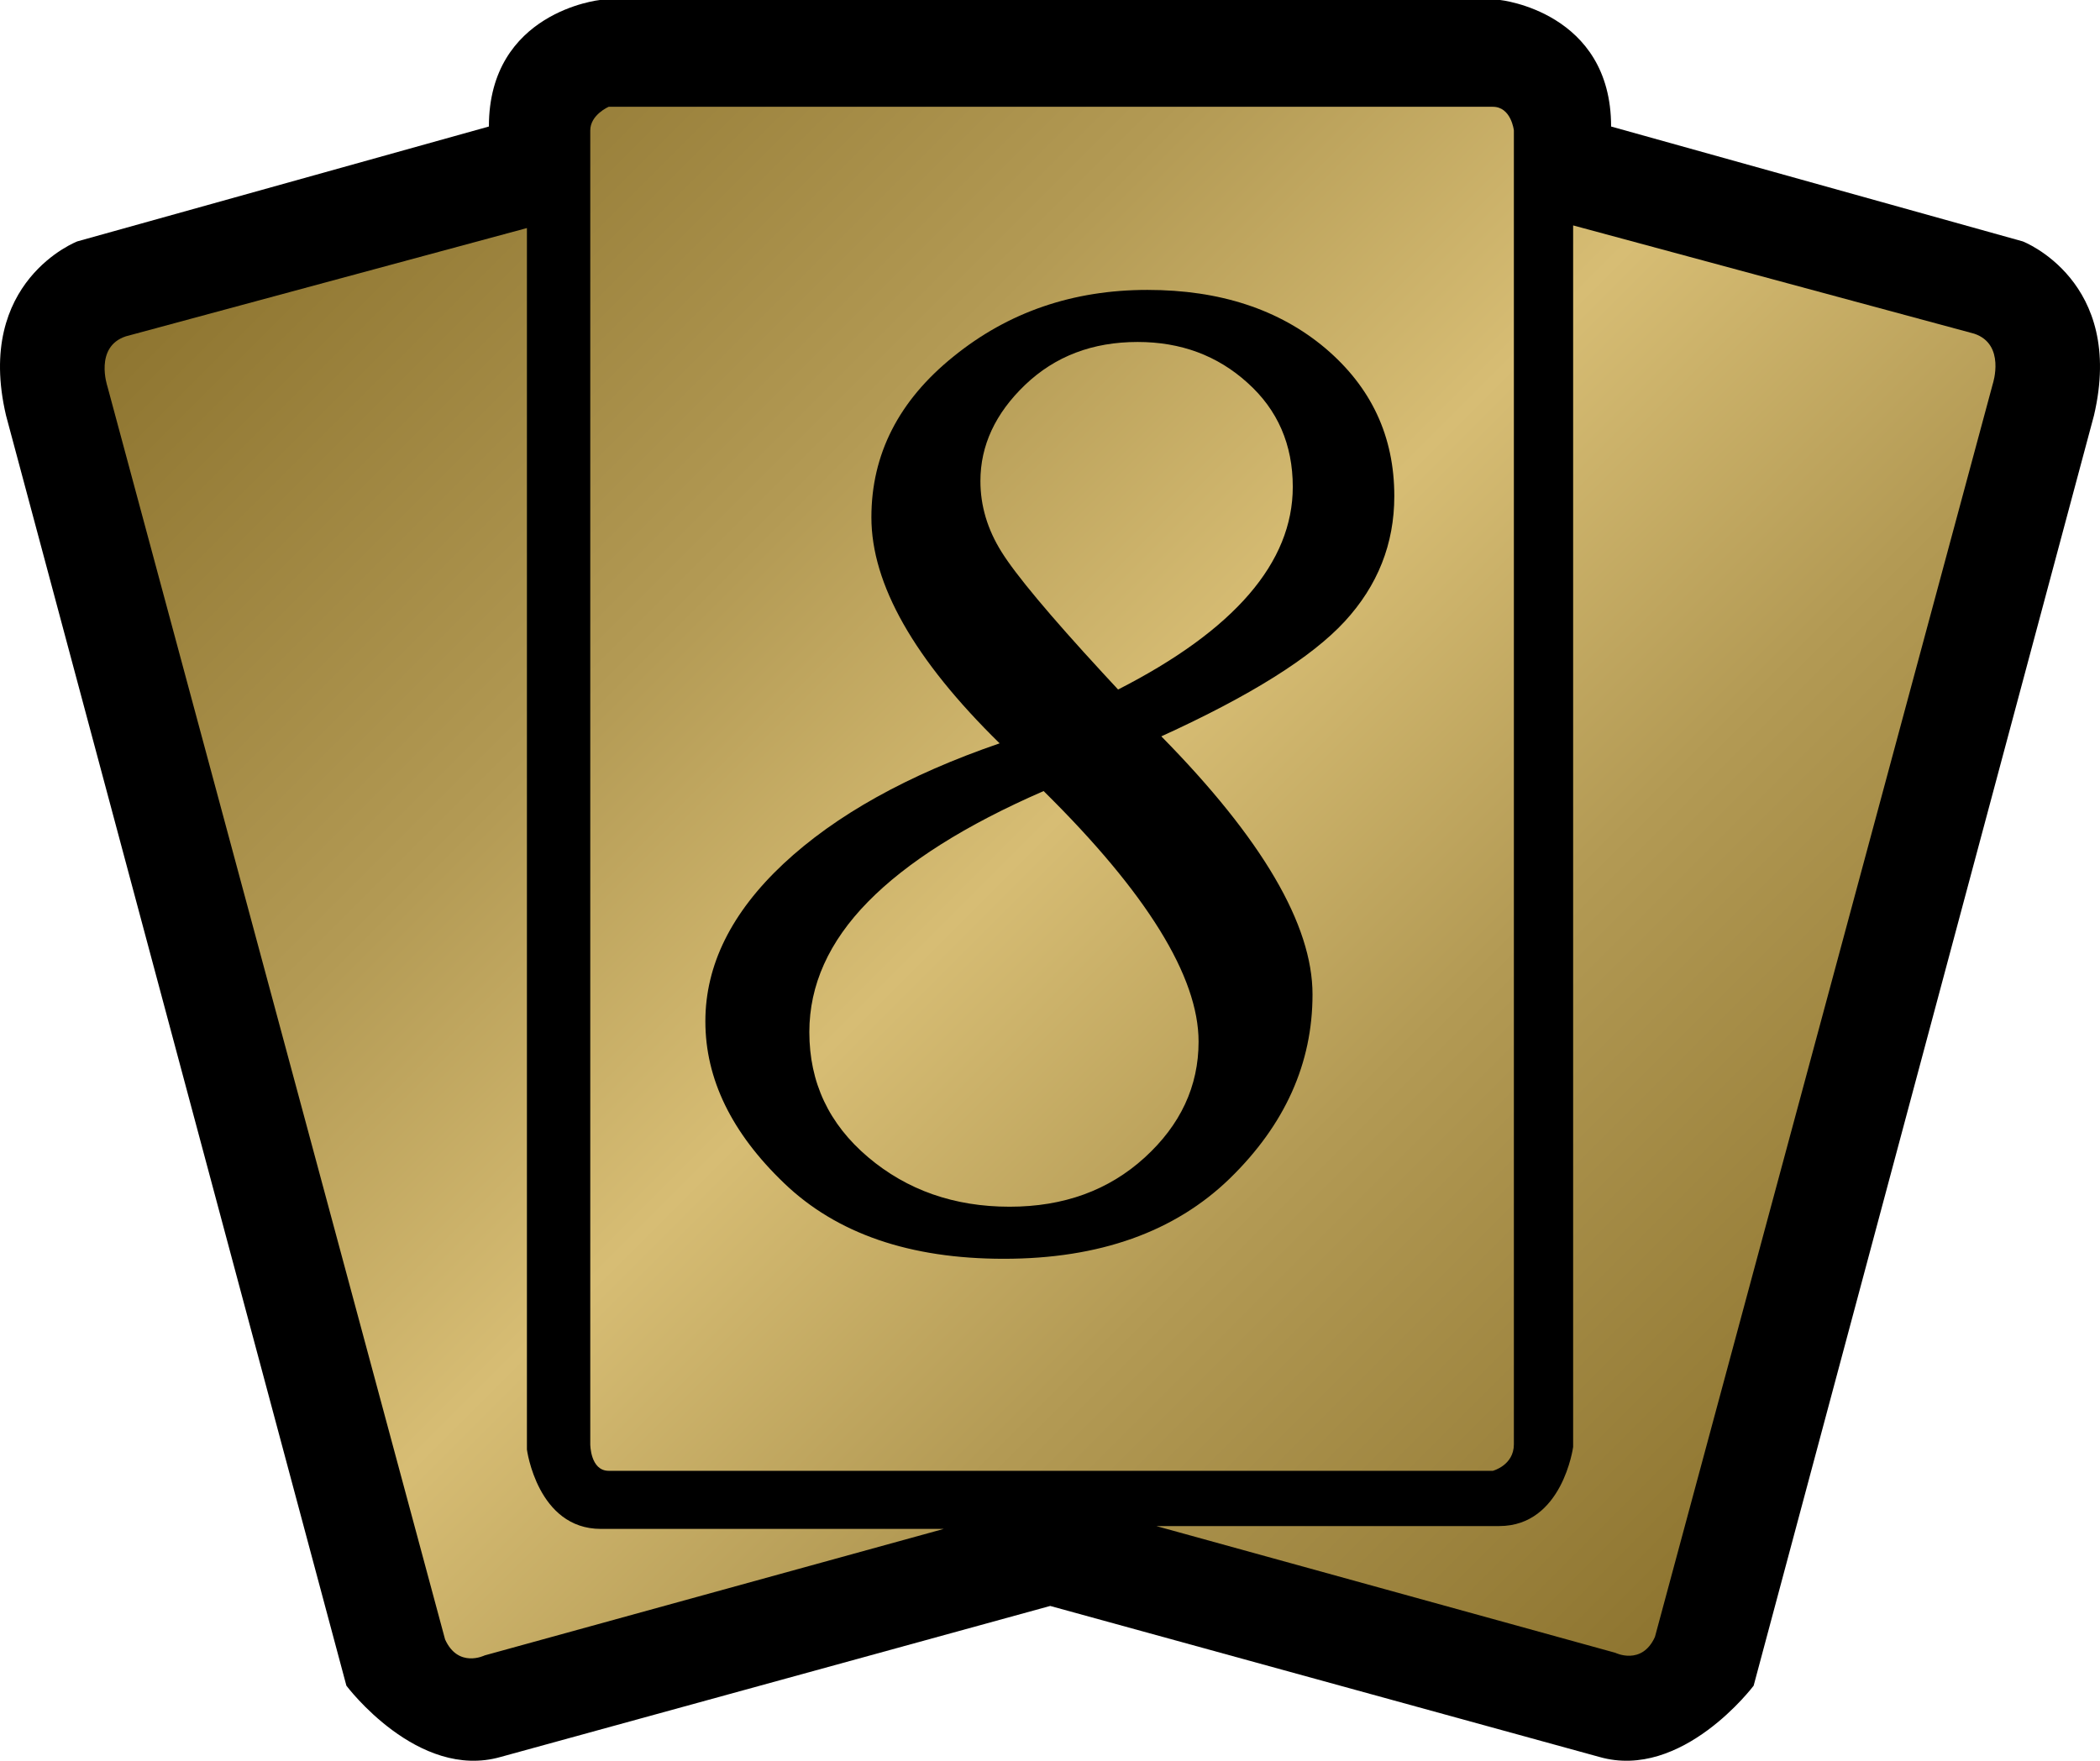
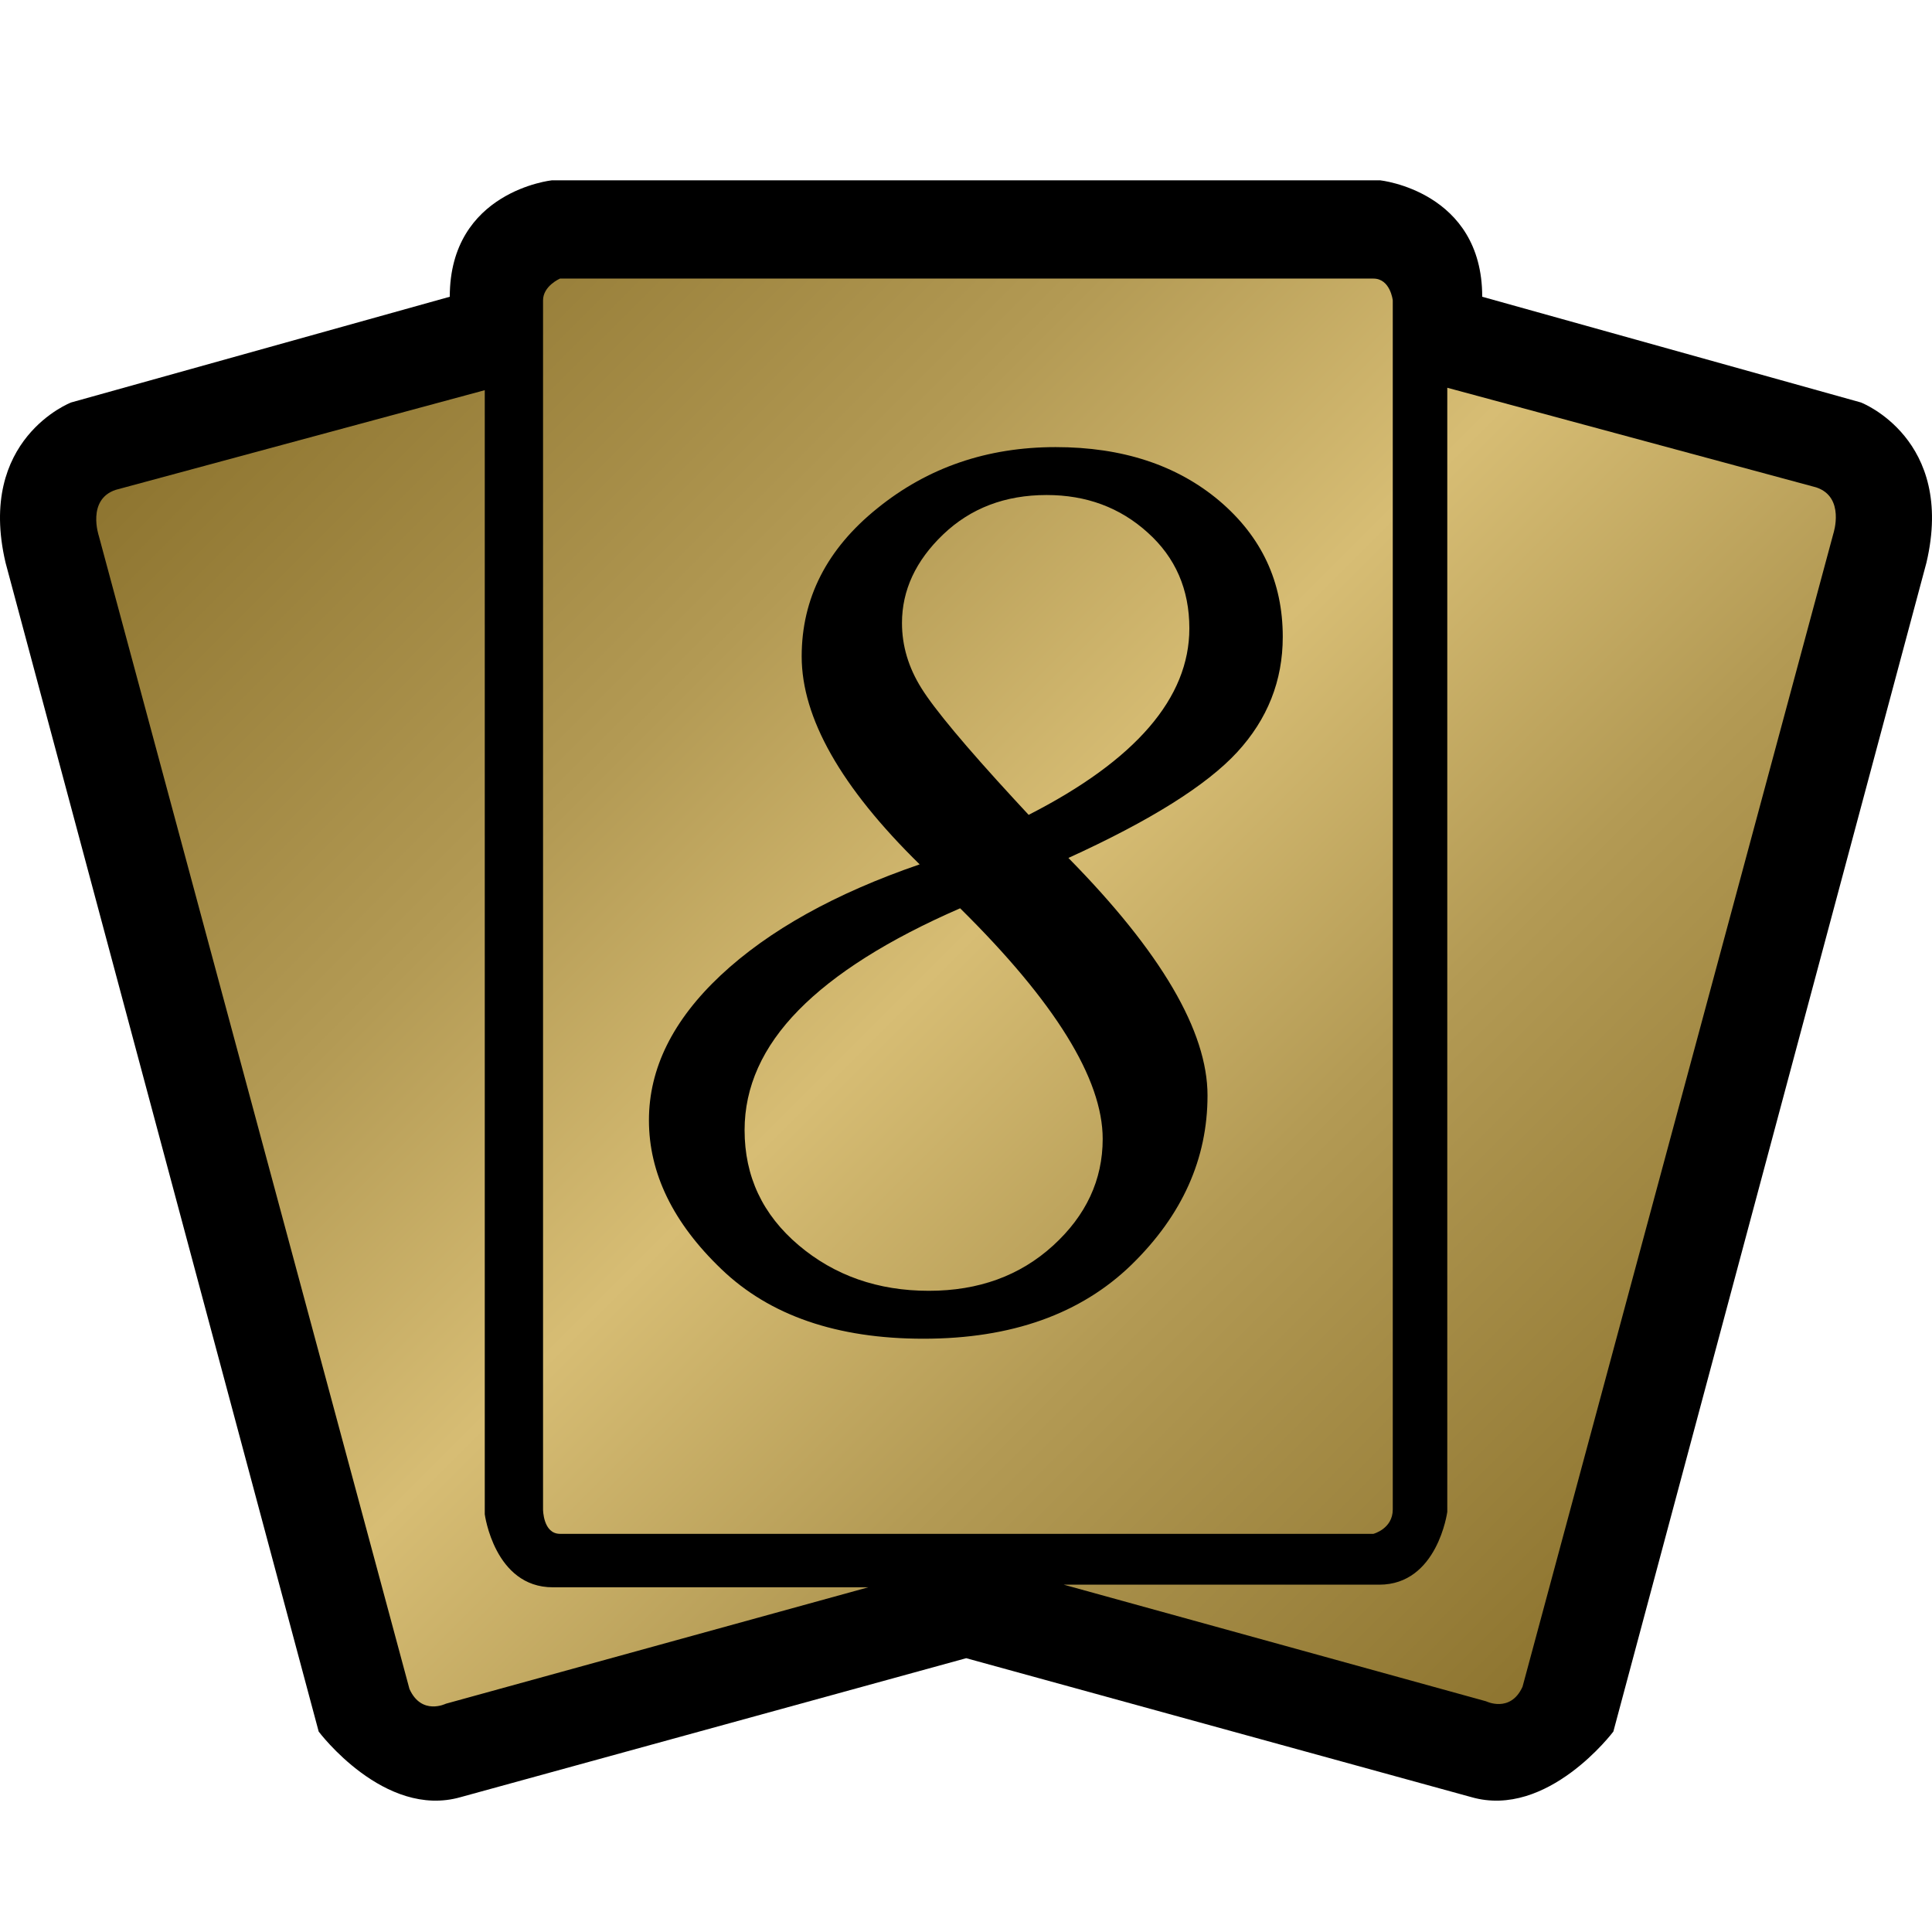
- <svg xmlns="http://www.w3.org/2000/svg" version="1.1" width="600" height="503.211" id="svg7455">
+ <svg xmlns="http://www.w3.org/2000/svg" version="1.1" width="600" height="600" id="svg7455">
  <defs id="defs7457">
    <linearGradient x1="0" y1="0" x2="1" y2="0" id="linearGradient668" gradientUnits="userSpaceOnUse" gradientTransform="matrix(29.48787,-29.48787,-29.48787,-29.48787,203.6426,162.3769)" spreadMethod="pad">
      <stop id="stop670" style="stop-color:#8d742f;stop-opacity:1" offset="0" />
      <stop id="stop672" style="stop-color:#b39a54;stop-opacity:1" offset="0.3" />
      <stop id="stop674" style="stop-color:#d7bd74;stop-opacity:1" offset="0.5" />
      <stop id="stop676" style="stop-color:#b39a54;stop-opacity:1" offset="0.7" />
      <stop id="stop678" style="stop-color:#8d742f;stop-opacity:1" offset="1" />
    </linearGradient>
  </defs>
-   <path d="m 171.384,0 c 0,0 -31.702,3.342 -31.702,36.158 L 22.09,68.987 c 0,0 -29.391,11.278 -20.369,49.746 L 98.972,481.757 c 0,0 20.355,27.177 44.107,20.355 l 156.982,-43.145 156.872,43.145 c 23.697,6.822 44.107,-20.355 44.107,-20.355 L 598.278,118.734 C 607.301,80.265 577.923,68.987 577.923,68.987 L 460.317,36.158 C 460.317,3.342 428.615,0 428.615,0 L 171.384,0 z" id="path662" style="fill:#000000;fill-opacity:1;fill-rule:nonzero;stroke:none" />
-   <path d="m 172.402,13.547 c -1.499,0.261 -6.01,1.279 -10.26,4.126 -6.065,4.03 -8.857,9.889 -8.857,18.485 l 0,10.315 c 0,0 -124.854,34.81 -126.628,35.305 -3.287,1.499 -13.066,7.413 -13.066,23.037 0,3.177 0.385,6.725 1.348,10.7 0.165,0.701 94.83,354.152 96.384,359.846 4.195,4.731 16.49,16.972 28.043,13.698 l 160.641,-44.217 160.627,44.217 c 11.608,3.273 23.862,-8.967 28.043,-13.698 1.513,-5.694 96.233,-359.145 96.384,-359.846 0.977,-3.975 1.403,-7.523 1.403,-10.7 0,-15.624 -9.834,-21.538 -13.107,-23.037 -1.774,-0.495 -126.628,-35.305 -126.628,-35.305 l 0,-10.315 c 0,-8.596 -2.792,-14.455 -8.816,-18.485 -4.291,-2.847 -8.816,-3.865 -10.315,-4.126 l -255.196,0 z" id="path664" style="fill:#000000;fill-opacity:1;fill-rule:nonzero;stroke:none" />
-   <g transform="matrix(13.75349,0,0,-13.75349,-2703.576,2266.643)" id="g666">
-     <path d="m 209.219,162.586 c 0,0 -0.383,-0.164 -0.383,-0.492 l 0,0 0,-27.301 c 0,0 0,-0.551 0.383,-0.551 l 0,0 18.367,0 c 0,0 0.437,0.113 0.437,0.551 l 0,0 0,27.301 c 0,0 -0.054,0.492 -0.437,0.492 l 0,0 -18.367,0 z m 20.035,-27.848 c 0,0 -0.219,-1.644 -1.535,-1.644 l 0,0 -7.125,0 9.535,-2.633 c 0,0 0.551,-0.273 0.824,0.328 l 0,0 7.02,26.043 c 0,0 0.269,0.82 -0.387,1.039 l 0,0 -8.332,2.25 0,-25.383 z m -30.066,23.078 c -0.661,-0.218 -0.383,-1.039 -0.383,-1.039 l 0,0 7.015,-26.039 c 0.274,-0.605 0.821,-0.332 0.821,-0.332 l 0,0 9.539,2.629 -7.125,0 c -1.317,0 -1.535,1.649 -1.535,1.649 l 0,0 0,25.382 -8.332,-2.25 z" id="path680" style="fill:url(#linearGradient668);fill-opacity:1;fill-rule:nonzero;stroke:none" />
+   <path d="m 171.384,56 c 0,0 -31.702,3.342 -31.702,36.158 L 22.09,124.987 c 0,0 -29.391,11.278 -20.369,49.746 L 98.972,537.757 c 0,0 20.355,27.177 44.107,20.355 l 156.982,-43.145 156.872,43.145 c 23.697,6.822 44.107,-20.355 44.107,-20.355 l 97.237,-363.023 c 9.022,-38.468 -20.355,-49.746 -20.355,-49.746 L 460.317,92.158 C 460.317,59.342 428.615,56 428.615,56 Z" id="path662" style="fill:#000000;fill-opacity:1;fill-rule:nonzero;stroke:none" />
+   <path d="m 172.402,69.547 c -1.499,0.261 -6.01,1.279 -10.26,4.126 -6.065,4.03 -8.857,9.889 -8.857,18.485 v 10.315 c 0,0 -124.854,34.81 -126.628,35.305 -3.287,1.499 -13.066,7.413 -13.066,23.037 0,3.177 0.385,6.725 1.348,10.7 0.165,0.701 94.83,354.152 96.384,359.846 4.195,4.731 16.49,16.972 28.043,13.698 l 160.641,-44.217 160.627,44.217 c 11.608,3.273 23.862,-8.967 28.043,-13.698 1.513,-5.694 96.233,-359.145 96.384,-359.846 0.977,-3.975 1.403,-7.523 1.403,-10.7 0,-15.624 -9.834,-21.538 -13.107,-23.037 -1.774,-0.495 -126.628,-35.305 -126.628,-35.305 V 92.158 c 0,-8.596 -2.792,-14.455 -8.816,-18.485 -4.291,-2.847 -8.816,-3.865 -10.315,-4.126 z" id="path664" style="fill:#000000;fill-opacity:1;fill-rule:nonzero;stroke:none" />
+   <g transform="matrix(13.75349,0,0,-13.75349,-2703.576,2322.643)" id="g666">
+     <path d="m 209.219,162.586 c 0,0 -0.383,-0.164 -0.383,-0.492 v 0 -27.301 c 0,0 0,-0.551 0.383,-0.551 v 0 h 18.367 c 0,0 0.437,0.113 0.437,0.551 v 0 27.301 c 0,0 -0.054,0.492 -0.437,0.492 v 0 z m 20.035,-27.848 c 0,0 -0.219,-1.644 -1.535,-1.644 v 0 h -7.125 l 9.535,-2.633 c 0,0 0.551,-0.273 0.824,0.328 v 0 l 7.02,26.043 c 0,0 0.269,0.82 -0.387,1.039 v 0 l -8.332,2.25 z m -30.066,23.078 c -0.661,-0.218 -0.383,-1.039 -0.383,-1.039 v 0 l 7.015,-26.039 c 0.274,-0.605 0.821,-0.332 0.821,-0.332 v 0 l 9.539,2.629 h -7.125 c -1.317,0 -1.535,1.649 -1.535,1.649 v 0 25.382 z" id="path680" style="fill:url(#linearGradient668);fill-opacity:1;fill-rule:nonzero;stroke:none" />
  </g>
-   <path d="m 319.454,197.06 c 33.256,-16.972 49.911,-36.309 49.911,-57.916 0,-12.076 -4.305,-22.019 -12.956,-29.763 -8.596,-7.784 -19.062,-11.649 -31.372,-11.649 -12.887,0 -23.587,4.085 -32.128,12.241 -8.541,8.17 -12.791,17.357 -12.791,27.507 0,7.042 1.994,13.809 6.079,20.314 4.03,6.45 13.643,18.003 28.841,34.494 l 4.415,4.772 z m -21.277,29.02 c -22.349,9.724 -39.06,20.3 -50.186,31.647 -11.168,11.388 -16.752,23.794 -16.752,37.231 0,14.4 5.584,26.269 16.807,35.773 11.127,9.407 24.605,14.139 40.408,14.139 15.473,0 28.305,-4.676 38.579,-14.029 10.26,-9.352 15.418,-20.41 15.418,-33.146 0,-18.595 -14.785,-42.498 -44.272,-71.614 m -12.571,-13.643 c -24.454,-23.972 -36.639,-45.51 -36.639,-64.586 0,-17.99 7.784,-33.352 23.477,-45.978 15.638,-12.681 34.109,-19.021 55.385,-19.021 20.74,0 37.657,5.584 50.819,16.655 13.162,11.168 19.723,25.196 19.723,42.278 0,13.643 -4.731,25.568 -14.18,35.828 -9.462,10.26 -26.916,21.222 -52.387,32.83 28.8,29.281 43.2,53.831 43.2,73.76 0,19.667 -7.839,37.176 -23.587,52.552 -15.748,15.308 -37.286,22.996 -64.628,22.996 -26.861,0 -47.766,-7.207 -62.757,-21.607 -15.033,-14.4 -22.501,-29.818 -22.501,-46.253 0,-16.064 7.413,-31.055 22.294,-45.015 14.881,-13.919 35.511,-25.416 61.781,-34.439" id="path682" style="fill:#000000;fill-opacity:1;fill-rule:nonzero;stroke:none" />
+   <path d="m 319.454,253.06 c 33.256,-16.972 49.911,-36.309 49.911,-57.916 0,-12.076 -4.305,-22.019 -12.956,-29.763 -8.596,-7.784 -19.062,-11.649 -31.372,-11.649 -12.887,0 -23.587,4.085 -32.128,12.241 -8.541,8.17 -12.791,17.357 -12.791,27.507 0,7.042 1.994,13.809 6.079,20.314 4.03,6.45 13.643,18.003 28.841,34.494 z m -21.277,29.02 c -22.349,9.724 -39.06,20.3 -50.186,31.647 -11.168,11.388 -16.752,23.794 -16.752,37.231 0,14.4 5.584,26.269 16.807,35.773 11.127,9.407 24.605,14.139 40.408,14.139 15.473,0 28.305,-4.676 38.579,-14.029 10.26,-9.352 15.418,-20.41 15.418,-33.146 0,-18.595 -14.785,-42.498 -44.272,-71.614 m -12.571,-13.643 c -24.454,-23.972 -36.639,-45.51 -36.639,-64.586 0,-17.99 7.784,-33.352 23.477,-45.978 15.638,-12.681 34.109,-19.021 55.385,-19.021 20.74,0 37.657,5.584 50.819,16.655 13.162,11.168 19.723,25.196 19.723,42.278 0,13.643 -4.731,25.568 -14.18,35.828 -9.462,10.26 -26.916,21.222 -52.387,32.83 28.8,29.281 43.2,53.831 43.2,73.76 0,19.667 -7.839,37.176 -23.587,52.552 -15.748,15.308 -37.286,22.996 -64.628,22.996 -26.861,0 -47.766,-7.207 -62.757,-21.607 -15.033,-14.4 -22.501,-29.818 -22.501,-46.253 0,-16.064 7.413,-31.055 22.294,-45.015 14.881,-13.919 35.511,-25.416 61.781,-34.439" id="path682" style="fill:#000000;fill-opacity:1;fill-rule:nonzero;stroke:none" />
</svg>
